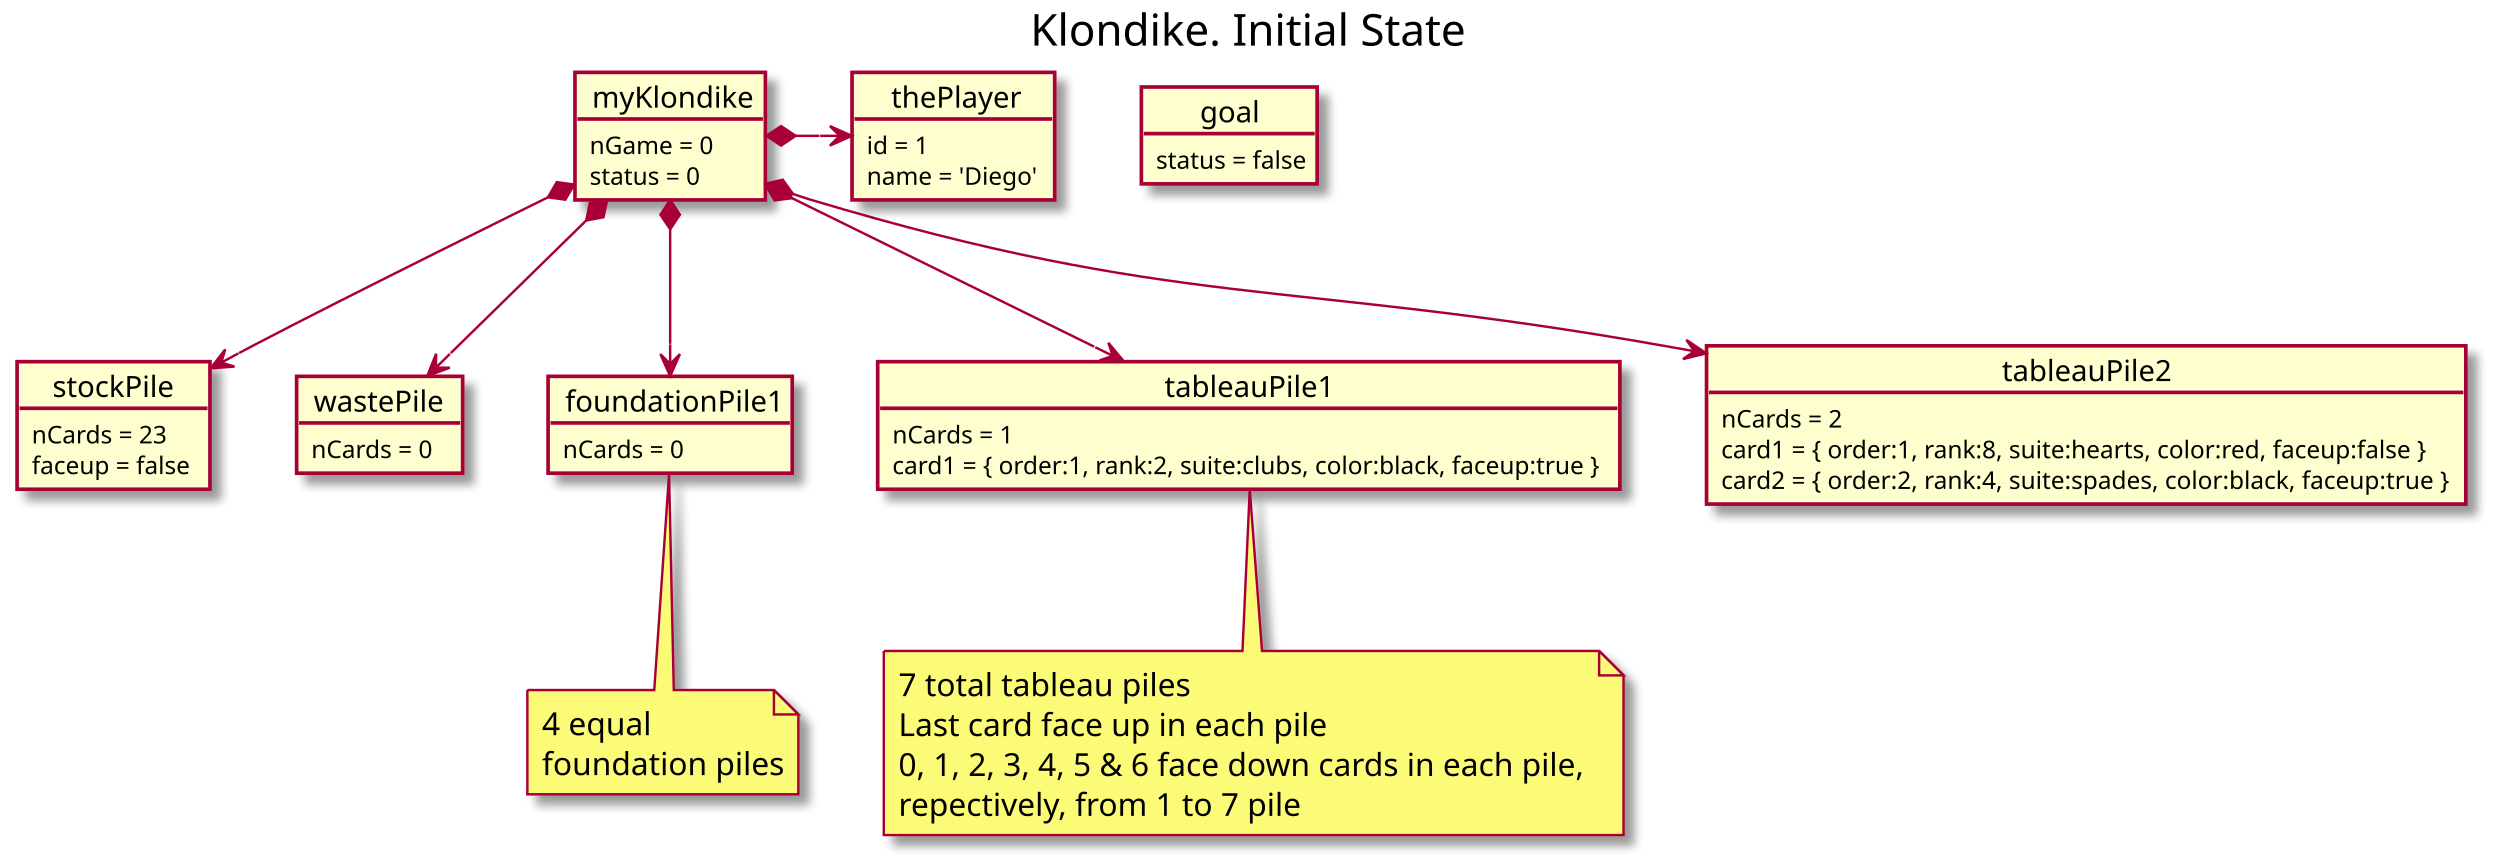
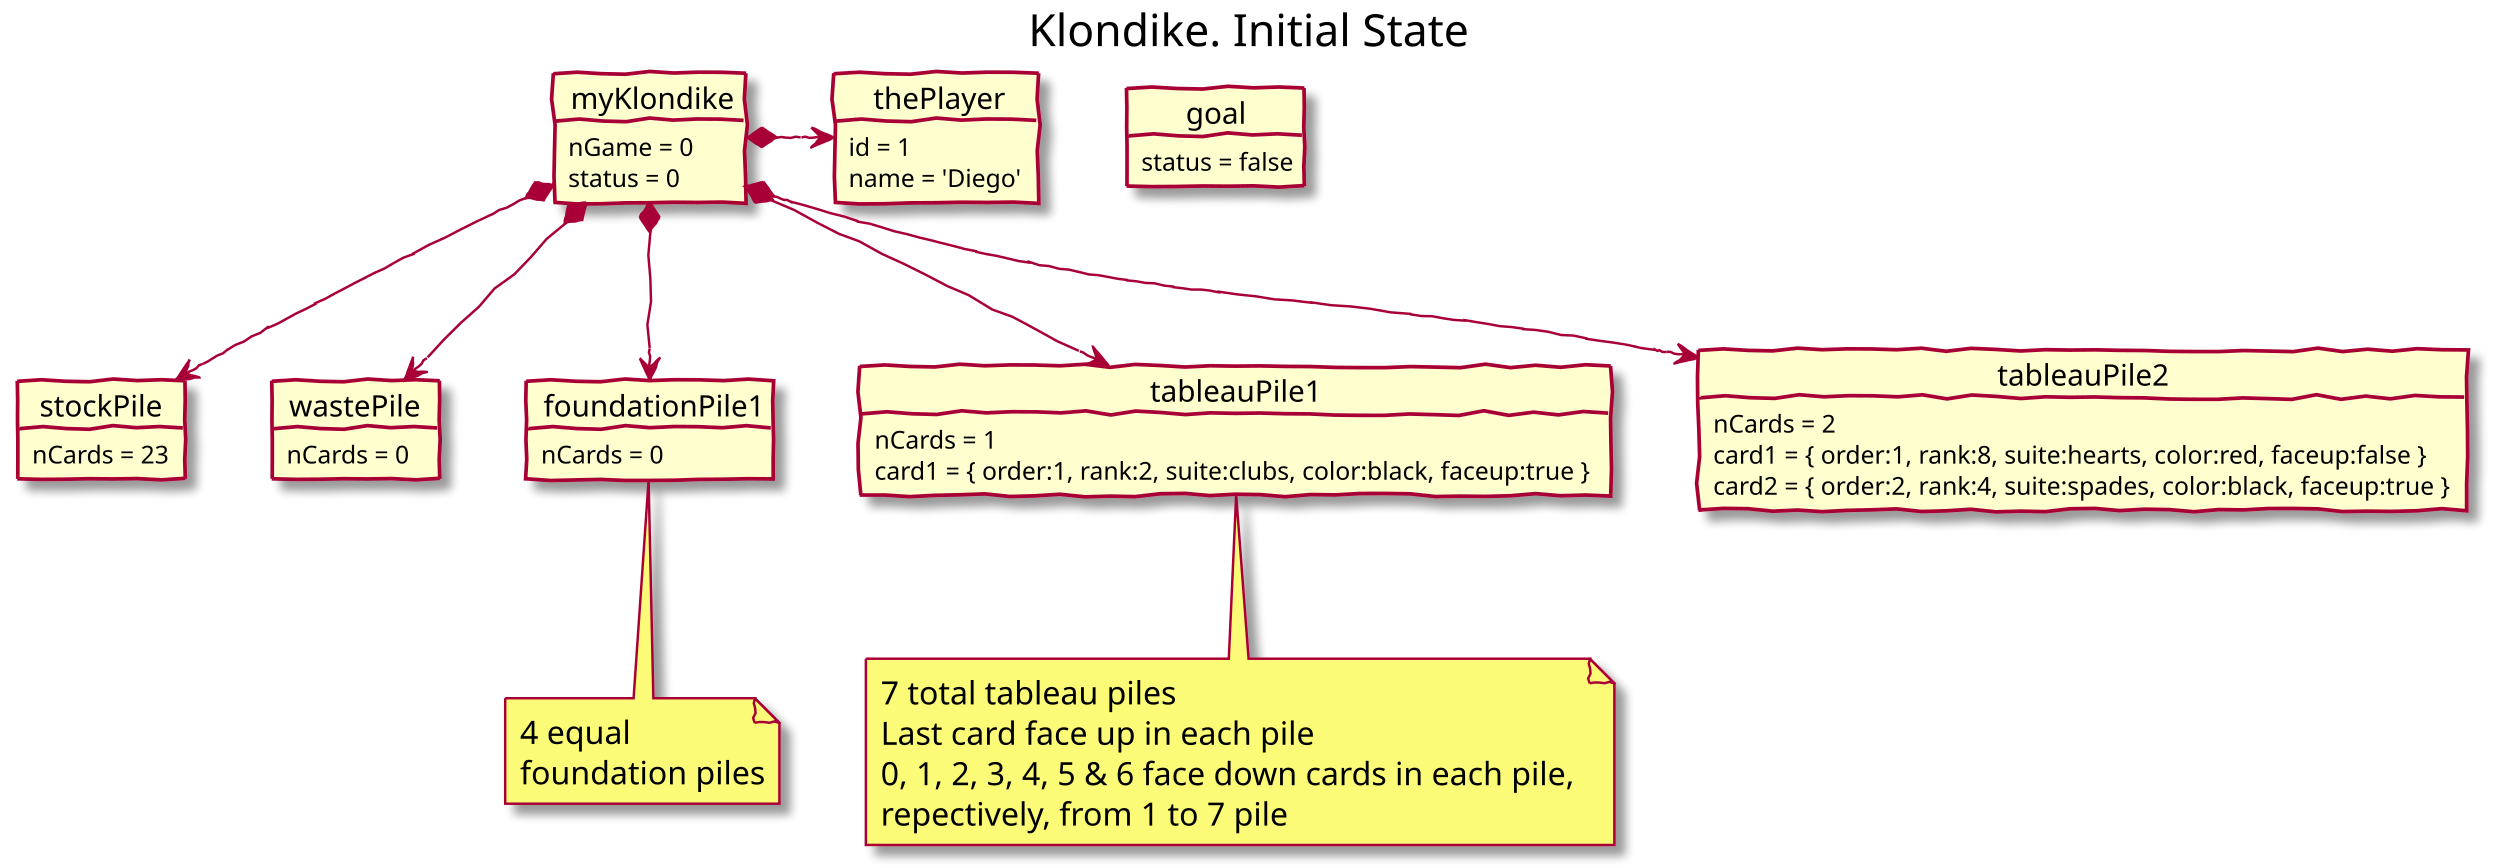
- <svg xmlns="http://www.w3.org/2000/svg" contentScriptType="application/ecmascript" contentStyleType="text/css" height="351px" preserveAspectRatio="none" style="width:1024px;height:351px;background:#FFFFFF;" version="1.1" viewBox="0 0 1024 351" width="1024px" zoomAndPan="magnify">
+ <svg xmlns="http://www.w3.org/2000/svg" contentScriptType="application/ecmascript" contentStyleType="text/css" height="351px" preserveAspectRatio="none" style="width:1012px;height:351px;background:#FFFFFF;" version="1.1" viewBox="0 0 1012 351" width="1012px" zoomAndPan="magnify">
  <defs>
-     <filter height="300%" id="f10crwcs6twwrz" width="300%" x="-1" y="-1">
+     <filter height="300%" id="fkmbreu9i1zdb" width="300%" x="-1" y="-1">
      <feGaussianBlur result="blurOut" stdDeviation="2.0" />
      <feColorMatrix in="blurOut" result="blurOut2" type="matrix" values="0 0 0 0 0 0 0 0 0 0 0 0 0 0 0 0 0 0 .4 0" />
      <feOffset dx="4.0" dy="4.0" in="blurOut2" result="blurOut3" />
      <feBlend in="SourceGraphic" in2="blurOut3" mode="normal" />
    </filter>
  </defs>
  <g>
-     <text fill="#000000" font-family="sans-serif" font-size="18" lengthAdjust="spacing" textLength="167" x="422" y="18.686">Klondike. Initial State</text>
-     <rect fill="#FEFECE" filter="url(#f10crwcs6twwrz)" height="52.25" style="stroke:#A80036;stroke-width:1.5;" width="78" x="235.5" y="29.641" />
-     <text fill="#000000" font-family="sans-serif" font-size="12" lengthAdjust="spacing" textLength="64" x="242.5" y="44.098">myKlondike</text>
-     <line style="stroke:#A80036;stroke-width:1.5;" x1="236.5" x2="312.5" y1="48.734" y2="48.734" />
-     <text fill="#000000" font-family="sans-serif" font-size="10" lengthAdjust="spacing" textLength="53" x="241.5" y="63.115">nGame = 0</text>
-     <text fill="#000000" font-family="sans-serif" font-size="10" lengthAdjust="spacing" textLength="44" x="241.5" y="75.693">status = 0</text>
-     <rect fill="#FEFECE" filter="url(#f10crwcs6twwrz)" height="39.672" style="stroke:#A80036;stroke-width:1.5;" width="72" x="467.5" y="35.641" />
-     <text fill="#000000" font-family="sans-serif" font-size="12" lengthAdjust="spacing" textLength="24" x="491.5" y="50.098">goal</text>
-     <line style="stroke:#A80036;stroke-width:1.5;" x1="468.5" x2="538.5" y1="54.734" y2="54.734" />
-     <text fill="#000000" font-family="sans-serif" font-size="10" lengthAdjust="spacing" textLength="60" x="473.5" y="69.115">status = false</text>
-     <rect fill="#FEFECE" filter="url(#f10crwcs6twwrz)" height="52.25" style="stroke:#A80036;stroke-width:1.5;" width="83" x="349" y="29.641" />
-     <text fill="#000000" font-family="sans-serif" font-size="12" lengthAdjust="spacing" textLength="51" x="365" y="44.098">thePlayer</text>
-     <line style="stroke:#A80036;stroke-width:1.5;" x1="350" x2="431" y1="48.734" y2="48.734" />
-     <text fill="#000000" font-family="sans-serif" font-size="10" lengthAdjust="spacing" textLength="27" x="355" y="63.115">id = 1</text>
-     <text fill="#000000" font-family="sans-serif" font-size="10" lengthAdjust="spacing" textLength="71" x="355" y="75.693">name = 'Diego'</text>
-     <rect fill="#FEFECE" filter="url(#f10crwcs6twwrz)" height="52.25" style="stroke:#A80036;stroke-width:1.5;" width="79" x="7" y="148.141" />
-     <text fill="#000000" font-family="sans-serif" font-size="12" lengthAdjust="spacing" textLength="50" x="21.5" y="162.598">stockPile</text>
-     <line style="stroke:#A80036;stroke-width:1.5;" x1="8" x2="85" y1="167.234" y2="167.234" />
-     <text fill="#000000" font-family="sans-serif" font-size="10" lengthAdjust="spacing" textLength="56" x="13" y="181.615">nCards = 23</text>
-     <text fill="#000000" font-family="sans-serif" font-size="10" lengthAdjust="spacing" textLength="67" x="13" y="194.193">faceup = false</text>
-     <rect fill="#FEFECE" filter="url(#f10crwcs6twwrz)" height="39.672" style="stroke:#A80036;stroke-width:1.5;" width="68" x="121.5" y="154.141" />
-     <text fill="#000000" font-family="sans-serif" font-size="12" lengthAdjust="spacing" textLength="54" x="128.5" y="168.598">wastePile</text>
-     <line style="stroke:#A80036;stroke-width:1.5;" x1="122.5" x2="188.5" y1="173.234" y2="173.234" />
-     <text fill="#000000" font-family="sans-serif" font-size="10" lengthAdjust="spacing" textLength="50" x="127.5" y="187.615">nCards = 0</text>
-     <rect fill="#FEFECE" filter="url(#f10crwcs6twwrz)" height="39.672" style="stroke:#A80036;stroke-width:1.5;" width="100" x="224.5" y="154.141" />
-     <text fill="#000000" font-family="sans-serif" font-size="12" lengthAdjust="spacing" textLength="86" x="231.5" y="168.598">foundationPile1</text>
-     <line style="stroke:#A80036;stroke-width:1.5;" x1="225.5" x2="323.5" y1="173.234" y2="173.234" />
-     <text fill="#000000" font-family="sans-serif" font-size="10" lengthAdjust="spacing" textLength="50" x="230.5" y="187.615">nCards = 0</text>
-     <path d="M216,282.641 L216,325.344 A0,0 0 0 0 216,325.344 L327,325.344 A0,0 0 0 0 327,325.344 L327,292.641 L317,282.641 L275.98,282.641 L274.05,194.301 L267.98,282.641 L216,282.641 A0,0 0 0 0 216,282.641 " fill="#FBFB77" filter="url(#f10crwcs6twwrz)" style="stroke:#A80036;stroke-width:1.0;" />
-     <path d="M317,282.641 L317,292.641 L327,292.641 L317,282.641 " fill="#FBFB77" style="stroke:#A80036;stroke-width:1.0;" />
-     <text fill="#000000" font-family="sans-serif" font-size="13" lengthAdjust="spacing" textLength="42" x="222" y="301.136">4 equal</text>
-     <text fill="#000000" font-family="sans-serif" font-size="13" lengthAdjust="spacing" textLength="90" x="222" y="317.487">foundation piles</text>
-     <rect fill="#FEFECE" filter="url(#f10crwcs6twwrz)" height="52.25" style="stroke:#A80036;stroke-width:1.5;" width="304" x="359.5" y="148.141" />
-     <text fill="#000000" font-family="sans-serif" font-size="12" lengthAdjust="spacing" textLength="69" x="477" y="162.598">tableauPile1</text>
-     <line style="stroke:#A80036;stroke-width:1.5;" x1="360.5" x2="662.5" y1="167.234" y2="167.234" />
-     <text fill="#000000" font-family="sans-serif" font-size="10" lengthAdjust="spacing" textLength="50" x="365.5" y="181.615">nCards = 1</text>
-     <text fill="#000000" font-family="sans-serif" font-size="10" lengthAdjust="spacing" textLength="292" x="365.5" y="194.193">card1 = { order:1, rank:2, suite:clubs, color:black, faceup:true }</text>
-     <path d="M362,266.641 L362,342.047 A0,0 0 0 0 362,342.047 L665,342.047 A0,0 0 0 0 665,342.047 L665,276.641 L655,266.641 L516.92,266.641 L511.9,200.431 L508.92,266.641 L362,266.641 A0,0 0 0 0 362,266.641 " fill="#FBFB77" filter="url(#f10crwcs6twwrz)" style="stroke:#A80036;stroke-width:1.0;" />
-     <path d="M655,266.641 L655,276.641 L665,276.641 L655,266.641 " fill="#FBFB77" style="stroke:#A80036;stroke-width:1.0;" />
-     <text fill="#000000" font-family="sans-serif" font-size="13" lengthAdjust="spacing" textLength="113" x="368" y="285.136">7 total tableau piles</text>
-     <text fill="#000000" font-family="sans-serif" font-size="13" lengthAdjust="spacing" textLength="170" x="368" y="301.487">Last card face up in each pile</text>
-     <text fill="#000000" font-family="sans-serif" font-size="13" lengthAdjust="spacing" textLength="278" x="368" y="317.839">0, 1, 2, 3, 4, 5 &amp; 6 face down cards in each pile,</text>
-     <text fill="#000000" font-family="sans-serif" font-size="13" lengthAdjust="spacing" textLength="155" x="368" y="334.19">repectively, from 1 to 7 pile</text>
-     <rect fill="#FEFECE" filter="url(#f10crwcs6twwrz)" height="64.828" style="stroke:#A80036;stroke-width:1.5;" width="311" x="699" y="141.641" />
-     <text fill="#000000" font-family="sans-serif" font-size="12" lengthAdjust="spacing" textLength="69" x="820" y="156.098">tableauPile2</text>
-     <line style="stroke:#A80036;stroke-width:1.5;" x1="700" x2="1009" y1="160.734" y2="160.734" />
-     <text fill="#000000" font-family="sans-serif" font-size="10" lengthAdjust="spacing" textLength="50" x="705" y="175.115">nCards = 2</text>
-     <text fill="#000000" font-family="sans-serif" font-size="10" lengthAdjust="spacing" textLength="289" x="705" y="187.693">card1 = { order:1, rank:8, suite:hearts, color:red, faceup:false }</text>
-     <text fill="#000000" font-family="sans-serif" font-size="10" lengthAdjust="spacing" textLength="299" x="705" y="200.272">card2 = { order:2, rank:4, suite:spades, color:black, faceup:true }</text>
-     <path codeLine="58" d="M325.92,55.641 C325.92,55.641 332.74,55.641 335.59,55.641 " fill="none" id="myKlondike-thePlayer" style="stroke:#A80036;stroke-width:1.0;" />
-     <polygon fill="#A80036" points="348.92,55.641,339.92,51.641,343.92,55.641,339.92,59.641,348.92,55.641" style="stroke:#A80036;stroke-width:1.0;" />
-     <line style="stroke:#A80036;stroke-width:1.0;" x1="343.92" x2="335.92" y1="55.641" y2="55.641" />
-     <polygon fill="#A80036" points="313.92,55.641,319.92,59.641,325.92,55.641,319.92,51.641,313.92,55.641" style="stroke:#A80036;stroke-width:1.0;" />
-     <path codeLine="59" d="M224.415,80.831 C224.415,80.831 143.38,120.721 103.5,141.641 C101.66,142.611 99.79,143.591 97.91,144.601 " fill="none" id="myKlondike-stockPile" style="stroke:#A80036;stroke-width:1.0;" />
-     <polygon fill="#A80036" points="86.24,150.891,96.06,150.139,90.641,148.517,92.263,143.098,86.24,150.891" style="stroke:#A80036;stroke-width:1.0;" />
-     <line style="stroke:#A80036;stroke-width:1.0;" x1="90.641" x2="97.69" y1="148.517" y2="144.716" />
-     <polygon fill="#A80036" points="235.2,75.571,228.054,74.606,224.415,80.831,231.561,81.796,235.2,75.571" style="stroke:#A80036;stroke-width:1.0;" />
-     <path codeLine="60" d="M240.103,90.313 C240.103,90.313 201.08,128.521 184.63,144.621 " fill="none" id="myKlondike-wastePile" style="stroke:#A80036;stroke-width:1.0;" />
-     <polygon fill="#A80036" points="175,154.051,184.228,150.608,178.571,150.551,178.628,144.894,175,154.051" style="stroke:#A80036;stroke-width:1.0;" />
-     <line style="stroke:#A80036;stroke-width:1.0;" x1="178.571" x2="184.295" y1="150.551" y2="144.951" />
-     <polygon fill="#A80036" points="248.68,81.921,241.594,83.258,240.103,90.313,247.189,88.976,248.68,81.921" style="stroke:#A80036;stroke-width:1.0;" />
-     <path codeLine="61" d="M274.5,93.921 C274.5,93.921 274.5,126.621 274.5,140.851 " fill="none" id="myKlondike-foundationPile1" style="stroke:#A80036;stroke-width:1.0;" />
-     <polygon fill="#A80036" points="274.5,154.051,278.5,145.051,274.5,149.051,270.5,145.051,274.5,154.051" style="stroke:#A80036;stroke-width:1.0;" />
-     <line style="stroke:#A80036;stroke-width:1.0;" x1="274.5" x2="274.5" y1="149.051" y2="141.051" />
-     <polygon fill="#A80036" points="274.5,81.921,270.5,87.921,274.5,93.921,278.5,87.921,274.5,81.921" style="stroke:#A80036;stroke-width:1.0;" />
-     <path codeLine="62" d="M324.412,81.168 C324.412,81.168 409.78,123.141 448.2,142.021 " fill="none" id="myKlondike-tableauPile1" style="stroke:#A80036;stroke-width:1.0;" />
-     <polygon fill="#A80036" points="460.29,147.971,453.984,140.405,455.805,145.761,450.449,147.582,460.29,147.971" style="stroke:#A80036;stroke-width:1.0;" />
-     <line style="stroke:#A80036;stroke-width:1.0;" x1="455.805" x2="448.62" y1="145.761" y2="142.231" />
-     <polygon fill="#A80036" points="313.64,75.881,317.264,82.115,324.412,81.168,320.789,74.933,313.64,75.881" style="stroke:#A80036;stroke-width:1.0;" />
-     <path codeLine="63" d="M324.832,79.457 C324.832,79.457 329.66,81.091 331.5,81.641 C482.66,127.011 526.08,114.171 681.5,141.641 C683.02,141.911 684.54,142.181 686.07,142.451 " fill="none" id="myKlondike-tableauPile2" style="stroke:#A80036;stroke-width:1.0;" />
-     <polygon fill="#A80036" points="698.9,144.731,690.738,139.218,693.977,143.856,689.339,147.095,698.9,144.731" style="stroke:#A80036;stroke-width:1.0;" />
-     <line style="stroke:#A80036;stroke-width:1.0;" x1="693.977" x2="686.105" y1="143.856" y2="142.456" />
-     <polygon fill="#A80036" points="313.59,75.261,317.812,81.106,324.832,79.457,320.61,73.611,313.59,75.261" style="stroke:#A80036;stroke-width:1.0;" />
+     <text fill="#000000" font-family="sans-serif" font-size="18" lengthAdjust="spacing" textLength="167" x="416.25" y="18.686">Klondike. Initial State</text>
+     <polygon fill="#FEFECE" filter="url(#fkmbreu9i1zdb)" points="224,29.641,224,29.851,233.75,29.226,243.5,29.834,253.25,30.04,263,28.927,272.75,29.563,282.5,29.214,292.25,29.257,302,29.641,301.932,29.641,301.309,40.091,302.554,50.541,301.37,60.991,301.802,71.441,302,81.891,302,82.323,292.25,81.805,282.5,81.959,272.75,81.859,263,82.069,253.25,82.13,243.5,82.476,233.75,82.562,224,81.891,224.679,81.891,224.255,71.441,224.464,60.991,224.702,50.541,223.279,40.091,224,29.641" style="stroke:#A80036;stroke-width:1.5;" />
+     <text fill="#000000" font-family="sans-serif" font-size="12" lengthAdjust="spacing" textLength="64" x="231" y="44.098">myKlondike</text>
+     <path d="M225,48.734 L225,49.015 L234.5,48.182 L244,48.992 L253.5,49.267 L263,47.783 L272.5,48.631 L282,48.166 L291.5,48.223 L301,48.734 " fill="#FEFECE" style="stroke:#A80036;stroke-width:1.5;" />
+     <text fill="#000000" font-family="sans-serif" font-size="10" lengthAdjust="spacing" textLength="53" x="230" y="63.115">nGame = 0</text>
+     <text fill="#000000" font-family="sans-serif" font-size="10" lengthAdjust="spacing" textLength="44" x="230" y="75.693">status = 0</text>
+     <polygon fill="#FEFECE" filter="url(#fkmbreu9i1zdb)" points="456,35.641,456,35.851,466.286,35.226,476.571,35.834,486.857,36.04,497.143,34.927,507.429,35.563,517.714,35.214,528,35.641,527.872,35.641,527.977,43.575,527.769,51.509,528.184,59.444,527.79,67.378,528,75.312,528,75.115,517.714,75.744,507.429,75.227,497.143,75.381,486.857,75.281,476.571,75.491,466.286,75.552,456,75.312,456.195,75.312,456.224,67.378,456.226,59.444,456.085,51.509,456.154,43.575,456,35.641" style="stroke:#A80036;stroke-width:1.5;" />
+     <text fill="#000000" font-family="sans-serif" font-size="12" lengthAdjust="spacing" textLength="24" x="480" y="50.098">goal</text>
+     <path d="M457,54.734 L457,55.015 L467,54.182 L477,54.992 L487,55.267 L497,53.783 L507,54.631 L517,54.166 L527,54.734 " fill="#FEFECE" style="stroke:#A80036;stroke-width:1.5;" />
+     <text fill="#000000" font-family="sans-serif" font-size="10" lengthAdjust="spacing" textLength="60" x="462" y="69.115">status = false</text>
+     <polygon fill="#FEFECE" filter="url(#fkmbreu9i1zdb)" points="337.5,29.641,337.5,29.851,347.875,29.226,358.25,29.834,368.625,30.04,379,28.927,389.375,29.563,399.75,29.214,410.125,29.257,420.5,29.641,420.432,29.641,419.809,40.091,421.054,50.541,419.87,60.991,420.302,71.441,420.5,81.891,420.5,82.323,410.125,81.805,399.75,81.959,389.375,81.859,379,82.069,368.625,82.13,358.25,82.476,347.875,82.562,337.5,81.891,338.179,81.891,337.755,71.441,337.964,60.991,338.202,50.541,336.779,40.091,337.5,29.641" style="stroke:#A80036;stroke-width:1.5;" />
+     <text fill="#000000" font-family="sans-serif" font-size="12" lengthAdjust="spacing" textLength="51" x="353.5" y="44.098">thePlayer</text>
+     <path d="M338.5,48.734 L338.5,49.015 L348.625,48.182 L358.75,48.992 L368.875,49.267 L379,47.783 L389.125,48.631 L399.25,48.166 L409.375,48.223 L419.5,48.734 " fill="#FEFECE" style="stroke:#A80036;stroke-width:1.5;" />
+     <text fill="#000000" font-family="sans-serif" font-size="10" lengthAdjust="spacing" textLength="27" x="343.5" y="63.115">id = 1</text>
+     <text fill="#000000" font-family="sans-serif" font-size="10" lengthAdjust="spacing" textLength="71" x="343.5" y="75.693">name = 'Diego'</text>
+     <polygon fill="#FEFECE" filter="url(#fkmbreu9i1zdb)" points="7,154.141,7,154.351,16.714,153.726,26.429,154.334,36.143,154.54,45.857,153.427,55.571,154.063,65.286,153.714,75,154.141,74.872,154.141,74.977,162.075,74.769,170.009,75.184,177.944,74.79,185.878,75,193.812,75,193.615,65.286,194.244,55.571,193.727,45.857,193.881,36.143,193.781,26.429,193.991,16.714,194.052,7,193.812,7.195,193.812,7.224,185.878,7.226,177.944,7.085,170.009,7.154,162.075,7,154.141" style="stroke:#A80036;stroke-width:1.5;" />
+     <text fill="#000000" font-family="sans-serif" font-size="12" lengthAdjust="spacing" textLength="50" x="16" y="168.598">stockPile</text>
+     <path d="M8,173.234 L8,173.515 L17.429,172.682 L26.857,173.492 L36.286,173.767 L45.714,172.283 L55.143,173.131 L64.571,172.666 L74,173.234 " fill="#FEFECE" style="stroke:#A80036;stroke-width:1.5;" />
+     <text fill="#000000" font-family="sans-serif" font-size="10" lengthAdjust="spacing" textLength="56" x="13" y="187.615">nCards = 23</text>
+     <polygon fill="#FEFECE" filter="url(#fkmbreu9i1zdb)" points="110,154.141,110,154.351,119.714,153.726,129.429,154.334,139.143,154.54,148.857,153.427,158.571,154.063,168.286,153.714,178,154.141,177.872,154.141,177.977,162.075,177.769,170.009,178.185,177.944,177.79,185.878,178,193.812,178,193.615,168.286,194.244,158.571,193.727,148.857,193.881,139.143,193.781,129.429,193.991,119.714,194.052,110,193.812,110.195,193.812,110.224,185.878,110.226,177.944,110.085,170.009,110.154,162.075,110,154.141" style="stroke:#A80036;stroke-width:1.5;" />
+     <text fill="#000000" font-family="sans-serif" font-size="12" lengthAdjust="spacing" textLength="54" x="117" y="168.598">wastePile</text>
+     <path d="M111,173.234 L111,173.515 L120.429,172.682 L129.857,173.492 L139.286,173.767 L148.714,172.283 L158.143,173.131 L167.571,172.666 L177,173.234 " fill="#FEFECE" style="stroke:#A80036;stroke-width:1.5;" />
+     <text fill="#000000" font-family="sans-serif" font-size="10" lengthAdjust="spacing" textLength="50" x="116" y="187.615">nCards = 0</text>
+     <polygon fill="#FEFECE" filter="url(#fkmbreu9i1zdb)" points="213,154.141,213,154.351,223,153.726,233,154.334,243,154.54,253,153.427,263,154.063,273,153.714,283,153.757,293,154.072,303,153.449,313,154.141,313.185,154.141,312.79,162.075,312.934,170.009,313.144,177.944,312.971,185.878,313,193.812,313,193.881,303,193.781,293,193.991,283,194.052,273,194.398,263,194.484,253,194.492,243,194.067,233,194.276,223,194.515,213,193.812,212.76,193.812,213.226,185.878,212.901,177.944,213.178,170.009,212.835,162.075,213,154.141" style="stroke:#A80036;stroke-width:1.5;" />
+     <text fill="#000000" font-family="sans-serif" font-size="12" lengthAdjust="spacing" textLength="86" x="220" y="168.598">foundationPile1</text>
+     <path d="M214,173.234 L214,173.515 L223.8,172.682 L233.6,173.492 L243.4,173.767 L253.2,172.283 L263,173.131 L272.8,172.666 L282.6,172.723 L292.4,173.143 L302.2,172.312 L312,173.234 " fill="#FEFECE" style="stroke:#A80036;stroke-width:1.5;" />
+     <text fill="#000000" font-family="sans-serif" font-size="10" lengthAdjust="spacing" textLength="50" x="219" y="187.615">nCards = 0</text>
+     <path d="M204.5,282.641 L204.5,325.344 A0,0 0 0 0 204.5,325.344 L315.5,325.344 A0,0 0 0 0 315.5,325.344 L315.5,292.641 L305.5,282.641 L264.48,282.641 L262.55,194.301 L256.48,282.641 L204.5,282.641 A0,0 0 0 0 204.5,282.641 " fill="#FBFB77" filter="url(#fkmbreu9i1zdb)" style="stroke:#A80036;stroke-width:1.0;" />
+     <path d="M305.5,282.641 L305.687,282.641 L305.132,284.641 L305.672,286.641 L305.855,288.641 L304.866,290.641 L305.5,292.641 L305.5,292.572 L307.5,292.262 L309.5,292.3 L311.5,292.58 L313.5,292.026 L315.5,292.641 L315.848,292.989 L313.104,290.245 L311.376,288.516 L309.772,286.912 L307.446,284.587 L305.5,282.641 " fill="#FBFB77" style="stroke:#A80036;stroke-width:1.0;" />
+     <text fill="#000000" font-family="sans-serif" font-size="13" lengthAdjust="spacing" textLength="42" x="210.5" y="301.136">4 equal</text>
+     <text fill="#000000" font-family="sans-serif" font-size="13" lengthAdjust="spacing" textLength="90" x="210.5" y="317.487">foundation piles</text>
+     <polygon fill="#FEFECE" filter="url(#fkmbreu9i1zdb)" points="348,148.141,348,148.351,358.133,147.726,368.267,148.334,378.4,148.54,388.533,147.427,398.667,148.063,408.8,147.714,418.933,147.757,429.067,148.072,439.2,147.449,449.333,148.694,459.467,147.51,469.6,147.943,479.733,148.573,489.867,148.055,500,148.209,510.133,148.109,520.267,148.319,530.4,148.38,540.533,148.726,550.667,148.812,560.8,148.82,570.933,148.395,581.067,148.604,591.2,148.843,601.333,147.419,611.467,148.819,621.6,147.844,631.733,148.674,641.867,147.646,652,148.141,651.932,148.141,652.742,158.591,651.951,169.041,652.105,179.491,652.339,189.941,652,200.391,652,200.807,641.867,200.387,631.733,200.678,621.6,199.818,611.467,200.675,601.333,200.939,591.2,200.835,581.067,201.004,570.933,199.907,560.8,199.738,550.667,199.769,540.533,200.332,530.4,200.194,520.267,201.072,510.133,200.216,500,200.048,489.867,200.619,479.733,199.724,469.6,199.871,459.467,201.04,449.333,200.826,439.2,201.125,429.067,200.069,418.933,200.71,408.8,200.981,398.667,199.918,388.533,200.295,378.4,200.517,368.267,201.042,358.133,200.386,348,200.391,348.463,200.391,347.446,189.941,347.323,179.491,348.504,169.041,347.283,158.591,348,148.141" style="stroke:#A80036;stroke-width:1.5;" />
+     <text fill="#000000" font-family="sans-serif" font-size="12" lengthAdjust="spacing" textLength="69" x="465.5" y="162.598">tableauPile1</text>
+     <path d="M349,167.234 L349,167.515 L359.067,166.682 L369.133,167.492 L379.2,167.767 L389.267,166.283 L399.333,167.131 L409.4,166.666 L419.467,166.723 L429.533,167.143 L439.6,166.312 L449.667,167.973 L459.733,166.394 L469.8,166.971 L479.867,167.81 L489.933,167.12 L500,167.325 L510.067,167.192 L520.133,167.472 L530.2,167.553 L540.267,168.015 L550.333,168.129 L560.4,168.14 L570.467,167.574 L580.533,167.852 L590.6,168.171 L600.667,166.273 L610.733,168.139 L620.8,166.839 L630.867,167.946 L640.933,166.574 L651,167.234 " fill="#FEFECE" style="stroke:#A80036;stroke-width:1.5;" />
+     <text fill="#000000" font-family="sans-serif" font-size="10" lengthAdjust="spacing" textLength="50" x="354" y="181.615">nCards = 1</text>
+     <text fill="#000000" font-family="sans-serif" font-size="10" lengthAdjust="spacing" textLength="292" x="354" y="194.193">card1 = { order:1, rank:2, suite:clubs, color:black, faceup:true }</text>
+     <path d="M350.5,266.641 L350.5,342.047 A0,0 0 0 0 350.5,342.047 L653.5,342.047 A0,0 0 0 0 653.5,342.047 L653.5,276.641 L643.5,266.641 L505.42,266.641 L500.4,200.431 L497.42,266.641 L350.5,266.641 A0,0 0 0 0 350.5,266.641 " fill="#FBFB77" filter="url(#fkmbreu9i1zdb)" style="stroke:#A80036;stroke-width:1.0;" />
+     <path d="M643.5,266.641 L643.687,266.641 L643.132,268.641 L643.672,270.641 L643.855,272.641 L642.866,274.641 L643.5,276.641 L643.5,276.572 L645.5,276.262 L647.5,276.3 L649.5,276.58 L651.5,276.026 L653.5,276.641 L653.848,276.989 L651.104,274.245 L649.376,272.516 L647.771,270.912 L645.446,268.587 L643.5,266.641 " fill="#FBFB77" style="stroke:#A80036;stroke-width:1.0;" />
+     <text fill="#000000" font-family="sans-serif" font-size="13" lengthAdjust="spacing" textLength="113" x="356.5" y="285.136">7 total tableau piles</text>
+     <text fill="#000000" font-family="sans-serif" font-size="13" lengthAdjust="spacing" textLength="170" x="356.5" y="301.487">Last card face up in each pile</text>
+     <text fill="#000000" font-family="sans-serif" font-size="13" lengthAdjust="spacing" textLength="278" x="356.5" y="317.839">0, 1, 2, 3, 4, 5 &amp; 6 face down cards in each pile,</text>
+     <text fill="#000000" font-family="sans-serif" font-size="13" lengthAdjust="spacing" textLength="155" x="356.5" y="334.19">repectively, from 1 to 7 pile</text>
+     <polygon fill="#FEFECE" filter="url(#fkmbreu9i1zdb)" points="687.5,141.641,687.5,141.851,697.532,141.226,707.564,141.834,717.597,142.04,727.629,140.927,737.661,141.563,747.693,141.214,757.726,141.257,767.758,141.572,777.79,140.949,787.823,142.194,797.855,141.01,807.887,141.443,817.919,142.073,827.952,141.555,837.984,141.709,848.016,141.609,858.048,141.819,868.081,141.88,878.113,142.226,888.145,142.312,898.177,142.32,908.21,141.895,918.242,142.104,928.274,142.343,938.307,140.919,948.339,142.319,958.371,141.344,968.403,142.174,978.436,141.146,988.468,141.572,998.5,141.641,999.242,141.641,998.451,152.445,998.605,163.25,998.839,174.055,998.916,184.859,998.496,195.664,998.5,206.469,998.5,206.756,988.468,205.896,978.436,206.753,968.403,207.017,958.371,206.913,948.339,207.082,938.307,205.986,928.274,205.817,918.242,205.847,908.21,206.41,898.177,206.272,888.145,207.15,878.113,206.294,868.081,206.126,858.048,206.697,848.016,205.802,837.984,205.95,827.952,207.118,817.919,206.904,807.887,207.203,797.855,206.147,787.823,206.788,777.79,207.059,767.758,205.996,757.726,206.373,747.693,206.595,737.661,207.12,727.629,206.465,717.597,206.931,707.564,205.915,697.532,205.792,687.5,206.469,688.004,206.469,686.783,195.664,688.009,184.859,687.707,174.055,687.232,163.25,687.146,152.445,687.5,141.641" style="stroke:#A80036;stroke-width:1.5;" />
+     <text fill="#000000" font-family="sans-serif" font-size="12" lengthAdjust="spacing" textLength="69" x="808.5" y="156.098">tableauPile2</text>
+     <path d="M688.5,160.734 L688.5,161.015 L698.468,160.182 L708.436,160.992 L718.403,161.267 L728.371,159.783 L738.339,160.631 L748.307,160.166 L758.274,160.223 L768.242,160.643 L778.21,159.812 L788.177,161.473 L798.145,159.894 L808.113,160.471 L818.081,161.31 L828.048,160.62 L838.016,160.825 L847.984,160.692 L857.952,160.972 L867.919,161.053 L877.887,161.515 L887.855,161.629 L897.823,161.64 L907.79,161.074 L917.758,161.352 L927.726,161.671 L937.693,159.773 L947.661,161.639 L957.629,160.339 L967.597,161.446 L977.564,160.074 L987.532,160.643 L997.5,160.734 " fill="#FEFECE" style="stroke:#A80036;stroke-width:1.5;" />
+     <text fill="#000000" font-family="sans-serif" font-size="10" lengthAdjust="spacing" textLength="50" x="693.5" y="175.115">nCards = 2</text>
+     <text fill="#000000" font-family="sans-serif" font-size="10" lengthAdjust="spacing" textLength="289" x="693.5" y="187.693">card1 = { order:1, rank:8, suite:hearts, color:red, faceup:false }</text>
+     <text fill="#000000" font-family="sans-serif" font-size="10" lengthAdjust="spacing" textLength="299" x="693.5" y="200.272">card2 = { order:2, rank:4, suite:spades, color:black, faceup:true }</text>
+     <path d="M314.42,55.641 L314.42,55.734 L316.354,55.456 L318.288,55.727 L320.222,55.818 L322.156,55.324 L324.09,55.641 " fill="none" style="stroke:#A80036;stroke-width:1.0;" />
+     <polygon fill="#A80036" points="337.42,55.641,337.449,55.705,335.564,54.714,333.846,54.099,332.074,53.362,330.123,52.223,328.42,51.641,328.402,51.622,329.12,52.34,329.93,53.15,330.804,54.025,331.457,54.678,332.42,55.641,332.55,55.771,331.471,56.292,330.773,57.194,330.122,58.142,329.2,58.82,328.42,59.641,328.429,59.661,330.216,58.831,332.044,58.095,333.852,57.313,335.699,56.619,337.42,55.641" style="stroke:#A80036;stroke-width:1.0;" />
+     <path d="M332.42,55.641 L332.42,55.734 L330.82,55.456 L329.22,55.727 L327.62,55.818 L326.02,55.324 L324.42,55.641 " fill="#A80036" style="stroke:#A80036;stroke-width:1.0;" />
+     <polygon fill="#A80036" points="302.42,55.641,302.459,55.699,303.543,56.326,304.856,57.294,306.094,58.151,307.088,58.643,308.42,59.641,308.406,59.619,309.541,58.722,310.749,57.934,312.007,57.222,313.092,56.249,314.42,55.641,314.522,55.794,313.103,54.666,311.983,53.986,310.9,53.36,309.604,52.417,308.42,51.641,308.433,51.66,307.214,52.432,306.053,53.29,304.864,54.107,303.728,55.003,302.42,55.641" style="stroke:#A80036;stroke-width:1.0;" />
+     <path d="M212.926,80.04 L212.967,80.124 L210.177,81.183 L207.627,82.733 L204.999,84.123 L202.113,84.986 L199.584,86.579 L199.569,86.548 L193.038,89.615 L186.584,92.838 L180.183,96.17 L173.598,99.128 L167.272,102.609 L167.382,102.829 L163.215,104.338 L159.37,106.489 L155.564,108.718 L151.53,110.491 L147.616,112.504 L147.63,112.531 L143.597,114.542 L139.627,116.675 L135.627,118.749 L131.685,120.937 L127.555,122.755 L127.693,123.02 L123.89,125.01 L119.999,126.83 L116.238,128.9 L112.483,130.981 L108.534,132.692 L108.381,132.41 L105.371,134.747 L101.858,136.155 L98.727,138.27 L95.202,139.657 L92,141.641 L91.985,141.614 L90.186,143.059 L88.033,143.886 L86.089,145.077 L84.163,146.299 L82.11,147.301 " fill="none" style="stroke:#A80036;stroke-width:1.0;" />
+     <polygon fill="#A80036" points="70.93,154.021,70.939,154.09,72.868,153.642,74.848,153.601,76.811,153.427,78.72,152.817,80.704,152.811,80.698,152.786,79.572,152.4,78.478,152.14,77.405,151.969,76.257,151.494,75.215,151.444,75.394,151.489,75.284,150.296,75.698,149.232,76.175,148.185,76.281,147.046,76.582,145.955,76.6,145.968,75.443,147.562,74.37,149.215,73.256,150.84,72.22,152.519,70.93,154.021" style="stroke:#A80036;stroke-width:1.0;" />
+     <path d="M75.215,151.444 L75.263,151.524 L76.492,150.462 L78.003,149.868 L79.422,149.122 L80.54,147.874 L82.075,147.321 " fill="#A80036" style="stroke:#A80036;stroke-width:1.0;" />
+     <polygon fill="#A80036" points="223.76,74.881,223.77,74.95,222.313,74.538,220.914,74.532,219.497,74.394,218.016,73.82,216.623,73.849,216.601,73.836,215.762,75.014,215.034,76.26,214.385,77.552,213.468,78.684,212.926,80.04,212.952,80.223,214.323,80.039,215.771,80.388,217.229,80.802,218.631,80.837,220.063,81.072,220.082,81.084,220.793,79.828,221.593,78.626,222.35,77.398,223.188,76.219,223.76,74.881" style="stroke:#A80036;stroke-width:1.0;" />
+     <path d="M228.603,90.313 L228.799,90.513 L221.282,96.707 L214.915,104.074 L208.173,111.059 L200.201,116.787 L193.86,124.181 L186.6,130.637 L179.706,137.467 L173.13,144.621 " fill="none" style="stroke:#A80036;stroke-width:1.0;" />
+     <polygon fill="#A80036" points="163.5,154.051,163.524,154.116,165.297,153.233,167.214,152.734,169.083,152.11,170.799,151.074,172.728,150.608,172.727,150.582,171.595,150.454,170.464,150.457,169.333,150.551,168.2,150.332,167.071,150.551,167.256,150.553,166.872,149.417,167.028,148.288,167.249,147.159,167.088,146.025,167.128,144.894,167.149,144.903,166.393,146.722,165.732,148.579,165.025,150.417,164.407,152.291,163.5,154.051" style="stroke:#A80036;stroke-width:1.0;" />
+     <path d="M167.071,150.551 L167.136,150.618 L168.087,149.299 L169.421,148.372 L170.63,147.318 L171.429,145.844 L172.795,144.951 " fill="#A80036" style="stroke:#A80036;stroke-width:1.0;" />
+     <polygon fill="#A80036" points="237.18,81.921,237.193,81.99,235.737,82.052,234.357,82.519,232.953,82.854,231.467,82.757,230.094,83.258,230.069,83.252,229.657,84.639,229.372,86.053,229.177,87.486,228.676,88.854,228.603,90.313,228.637,90.494,229.981,89.839,231.425,89.713,232.881,89.652,234.266,89.215,235.689,88.976,235.711,88.981,235.977,87.563,236.344,86.166,236.661,84.759,237.073,83.372,237.18,81.921" style="stroke:#A80036;stroke-width:1.0;" />
+     <path d="M263,93.921 L263.28,93.921 L262.448,103.307 L263.258,112.693 L263.533,122.079 L262.049,131.465 L263,140.851 " fill="none" style="stroke:#A80036;stroke-width:1.0;" />
+     <polygon fill="#A80036" points="263,154.051,263.064,154.079,263.674,152.195,264.659,150.477,265.522,148.705,265.983,146.754,267,145.051,266.982,145.032,266.099,145.75,265.31,146.56,264.584,147.435,263.637,148.088,263,149.051,263.13,149.181,262.051,148.102,261.353,147.404,260.702,146.752,259.78,145.83,259,145.051,259.021,145.06,259.79,146.846,260.654,148.675,261.473,150.483,262.378,152.33,263,154.051" style="stroke:#A80036;stroke-width:1.0;" />
+     <path d="M263,149.051 L263.093,149.051 L262.816,147.451 L263.086,145.851 L263.178,144.251 L262.683,142.651 L263,141.051 " fill="#A80036" style="stroke:#A80036;stroke-width:1.0;" />
+     <polygon fill="#A80036" points="263,81.921,263.058,81.96,262.085,83.044,261.454,84.356,260.711,85.594,259.602,86.589,259,87.921,258.978,87.906,259.682,89.042,260.494,90.25,261.381,91.508,262.008,92.593,263,93.921,263.154,94.023,263.625,92.604,264.545,91.484,265.52,90.4,266.176,89.105,267,87.921,267.019,87.933,266.191,86.715,265.45,85.554,264.666,84.365,263.962,83.229,263,81.921" style="stroke:#A80036;stroke-width:1.0;" />
+     <path d="M312.912,81.168 L313.036,81.419 L321.511,85.019 L330.71,90.093 L339.673,94.686 L347.861,97.701 L357.077,102.808 L365.713,106.737 L374.581,111.135 L383.608,115.859 L392.084,119.46 L401.658,125.297 L409.803,128.227 L418.9,133.091 L428.112,138.191 L436.7,142.021 " fill="none" style="stroke:#A80036;stroke-width:1.0;" />
+     <polygon fill="#A80036" points="448.79,147.971,448.844,148.016,447.423,146.369,446.317,144.986,445.109,143.517,443.563,141.766,442.484,140.405,442.46,140.397,442.714,141.43,443.091,142.506,443.555,143.611,443.723,144.616,444.305,145.761,444.364,145.936,443.166,145.926,442.141,146.427,441.137,146.99,440.011,147.19,438.949,147.582,438.95,147.604,440.917,147.649,442.888,147.797,444.857,147.895,446.829,148.088,448.79,147.971" style="stroke:#A80036;stroke-width:1.0;" />
+     <path d="M444.305,145.761 L444.346,145.845 L442.787,144.89 L441.469,144.426 L440.072,143.802 L438.417,142.652 L437.12,142.231 " fill="#A80036" style="stroke:#A80036;stroke-width:1.0;" />
+     <polygon fill="#A80036" points="302.14,75.881,302.201,75.916,302.745,77.058,303.645,78.407,304.429,79.688,304.833,80.749,305.764,82.115,305.76,82.089,307.175,81.785,308.606,81.609,310.05,81.524,311.452,81.129,312.912,81.168,313.072,81.261,312.006,79.816,311.406,78.641,310.863,77.5,309.989,76.166,309.289,74.933,309.292,74.956,307.858,75.112,306.437,75.371,305.01,75.581,303.595,75.885,302.14,75.881" style="stroke:#A80036;stroke-width:1.0;" />
+     <path d="M313.332,79.457 L313.361,79.546 L314.609,79.719 L316.026,80.412 L317.388,80.936 L318.568,80.903 L320,81.641 L319.99,81.607 L325.374,83.028 L330.806,84.616 L336.272,86.321 L341.622,87.624 L347.134,89.489 L347.197,89.727 L352.048,90.544 L357.083,92.056 L362.141,93.652 L367.068,94.756 L372.064,96.118 L372.071,96.148 L376.67,97.215 L381.302,98.417 L385.918,99.553 L390.564,100.814 L395.113,101.671 L395.175,101.963 L399.474,102.891 L403.732,103.631 L408.05,104.646 L412.37,105.674 L416.602,106.293 L416.543,105.978 L420.709,107.356 L424.678,107.698 L428.797,108.827 L432.763,109.145 L436.854,110.128 L436.849,110.098 L440.775,111.091 L444.585,111.383 L448.463,112.089 L452.347,112.83 L456.19,113.32 L456.216,113.503 L459.938,113.857 L463.705,114.524 L467.399,114.684 L471.202,115.6 L474.932,116.014 L474.963,116.255 L478.651,116.677 L482.355,117.22 L485.987,117.204 L489.672,117.598 L493.402,118.353 L493.372,118.079 L500.882,119.166 L508.358,119.944 L515.884,121.171 L523.324,121.631 L530.815,122.547 L530.798,122.396 L538.863,123.55 L546.856,124.057 L554.901,125.024 L562.996,126.442 L571.002,127.057 L571.025,127.249 L575.43,127.928 L579.759,128.008 L584.182,128.838 L588.585,129.504 L592.94,129.791 L592.912,129.583 L597.654,130.398 L602.387,131.144 L607.139,132.025 L611.818,132.386 L616.538,133.036 L616.569,133.24 L621.617,133.573 L626.725,134.3 L631.92,135.599 L636.954,135.843 L642.118,136.938 L642.155,137.161 L647.709,137.969 L653.251,138.702 L658.821,139.605 L664.457,140.901 L670,141.641 L669.977,141.51 L670.96,142.062 L671.785,141.723 L672.79,142.397 L673.694,142.501 L674.57,142.451 " fill="none" style="stroke:#A80036;stroke-width:1.0;" />
+     <polygon fill="#A80036" points="687.4,144.731,687.439,144.789,685.69,143.514,684.171,142.579,682.578,141.534,680.738,140.124,679.238,139.218,679.217,139.203,679.77,140.064,680.429,141,681.163,141.988,681.64,142.797,682.477,143.856,682.583,144.007,681.429,144.332,680.584,145.097,679.777,145.917,678.75,146.423,677.839,147.095,677.845,147.117,679.749,146.612,681.678,146.207,683.595,145.754,685.535,145.393,687.4,144.731" style="stroke:#A80036;stroke-width:1.0;" />
+     <path d="M682.477,143.856 L682.493,143.948 L680.87,143.395 L679.343,143.381 L677.785,143.191 L676.124,142.423 L674.605,142.456 " fill="#A80036" style="stroke:#A80036;stroke-width:1.0;" />
+     <polygon fill="#A80036" points="302.09,75.261,302.147,75.302,302.822,76.349,303.831,77.637,304.731,78.846,305.275,79.798,306.312,81.106,306.307,81.081,307.684,80.638,309.091,80.322,310.519,80.094,311.876,79.562,313.332,79.457,313.482,79.565,312.318,78.165,311.59,77.08,310.916,76.034,309.931,74.764,309.11,73.611,309.115,73.633,307.704,73.931,306.316,74.329,304.916,74.678,303.539,75.121,302.09,75.261" style="stroke:#A80036;stroke-width:1.0;" />
  </g>
</svg>
